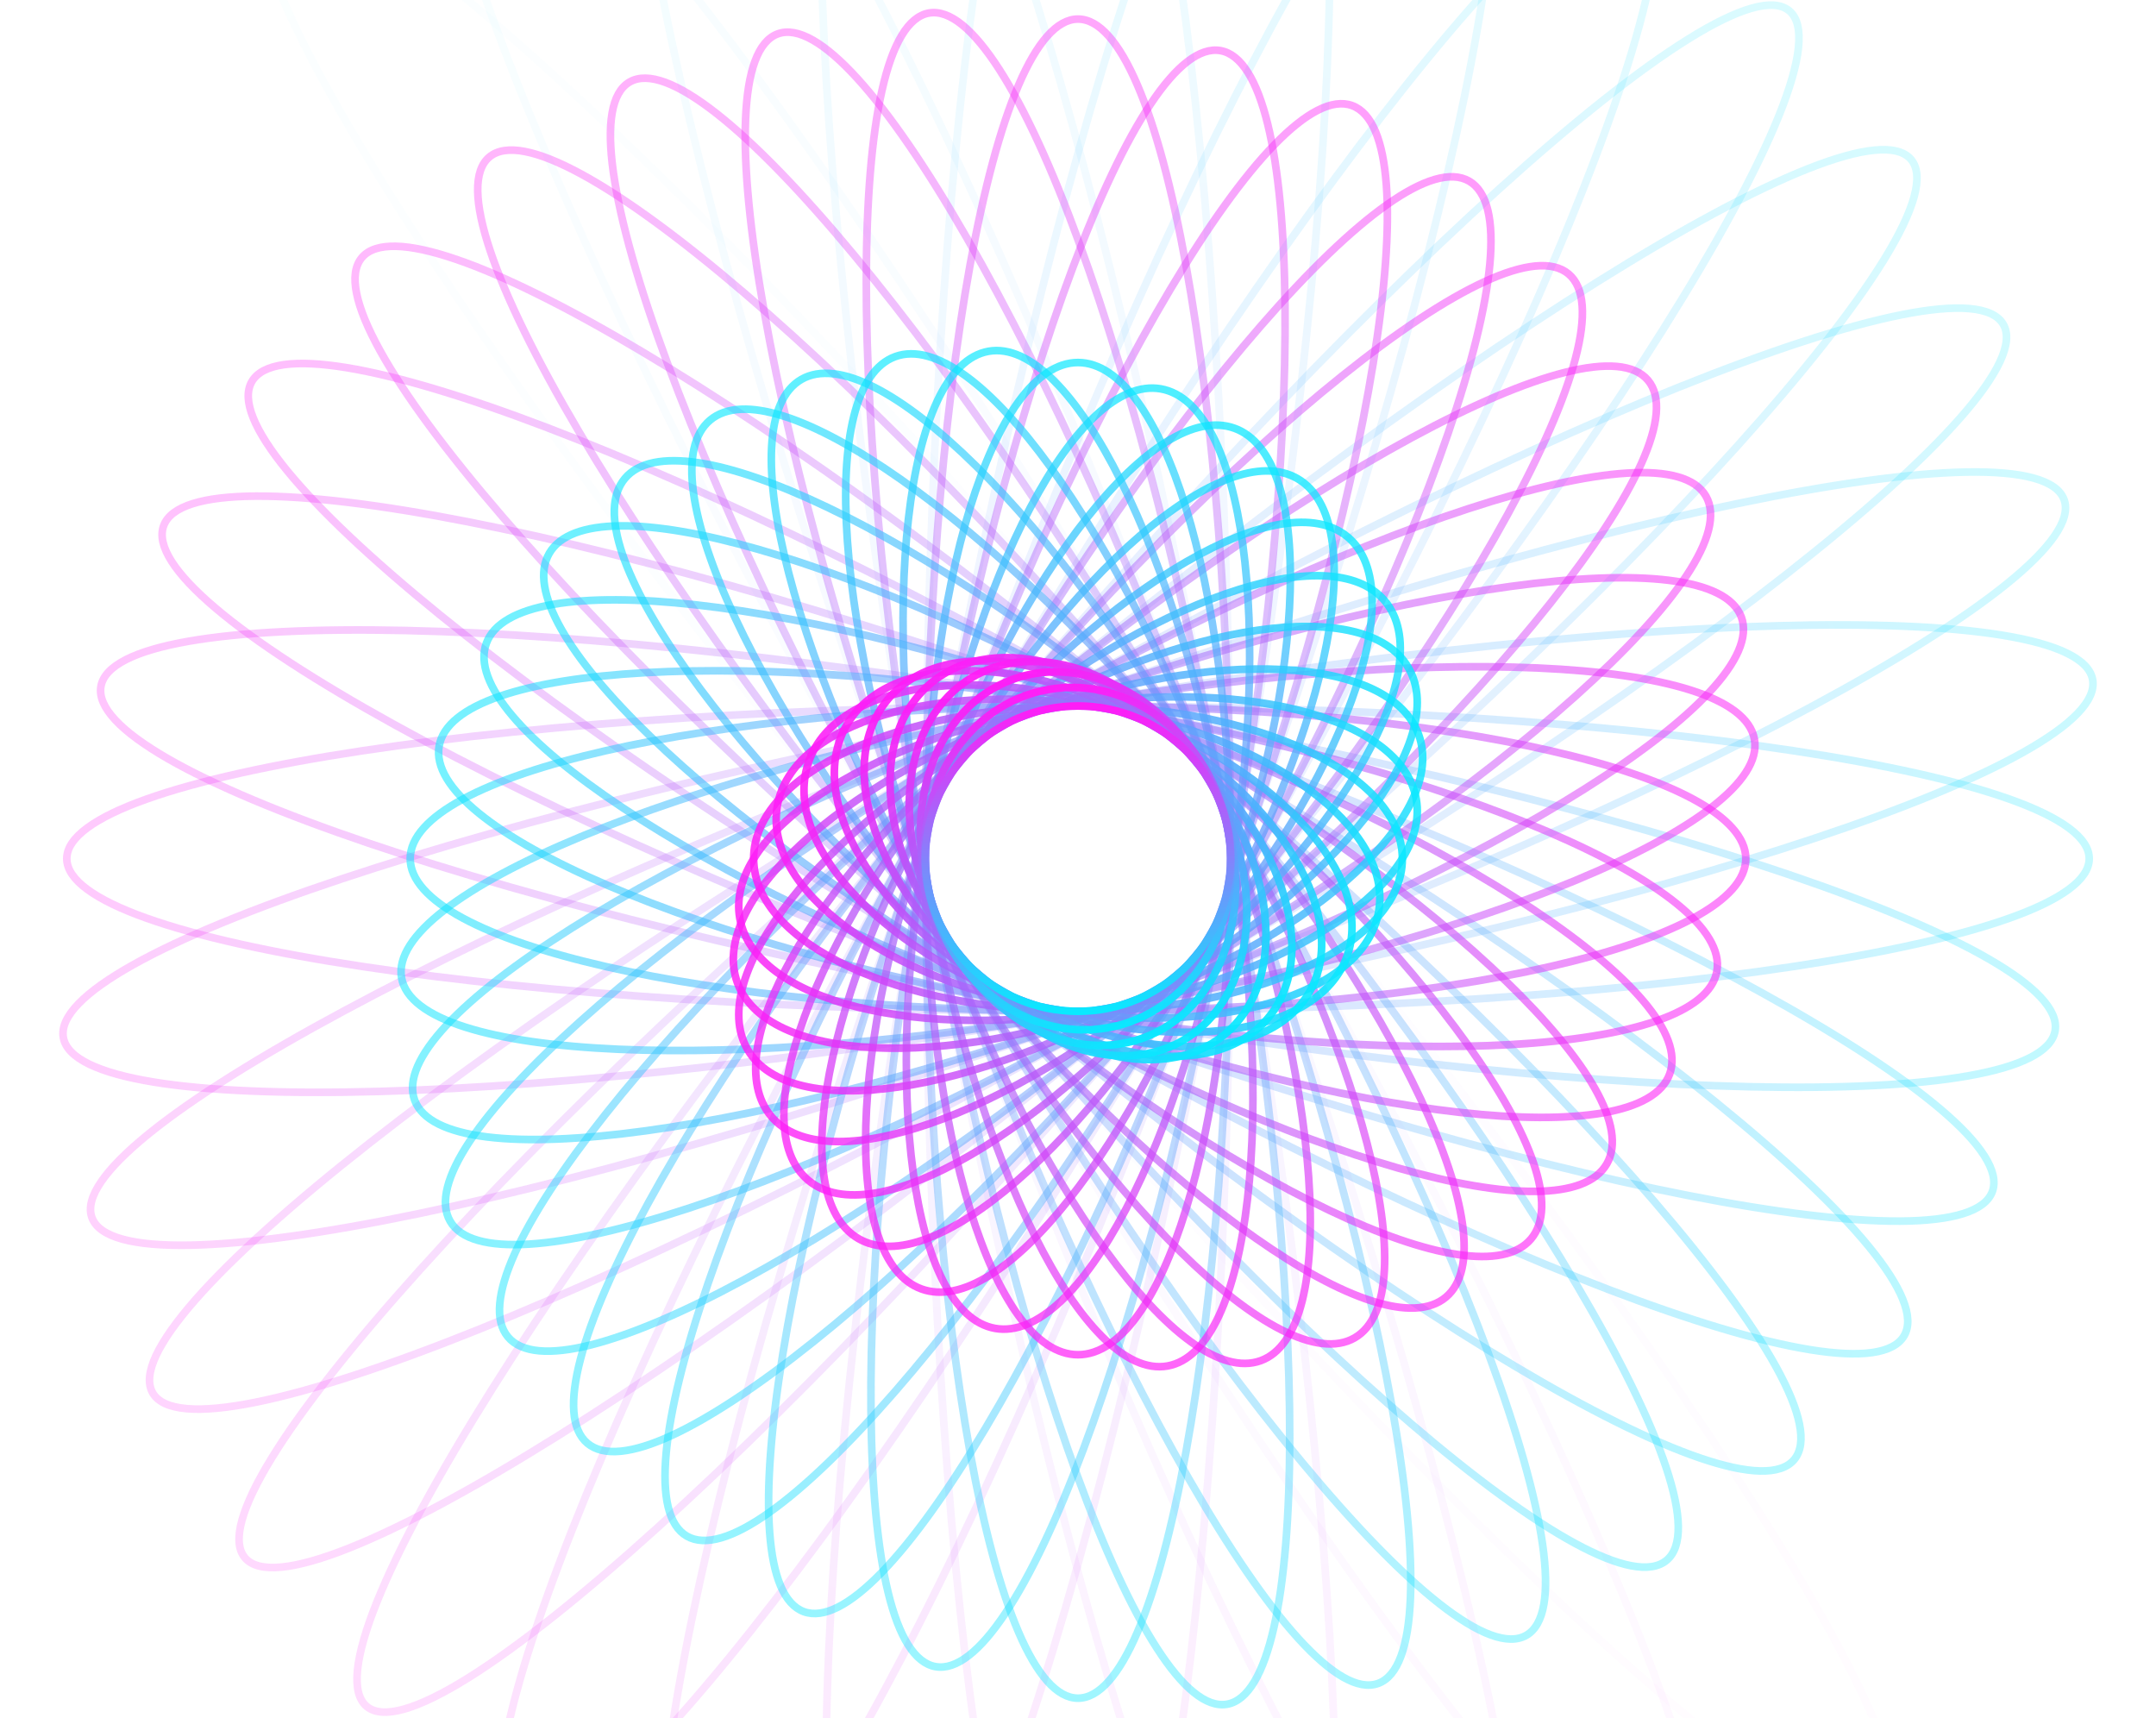
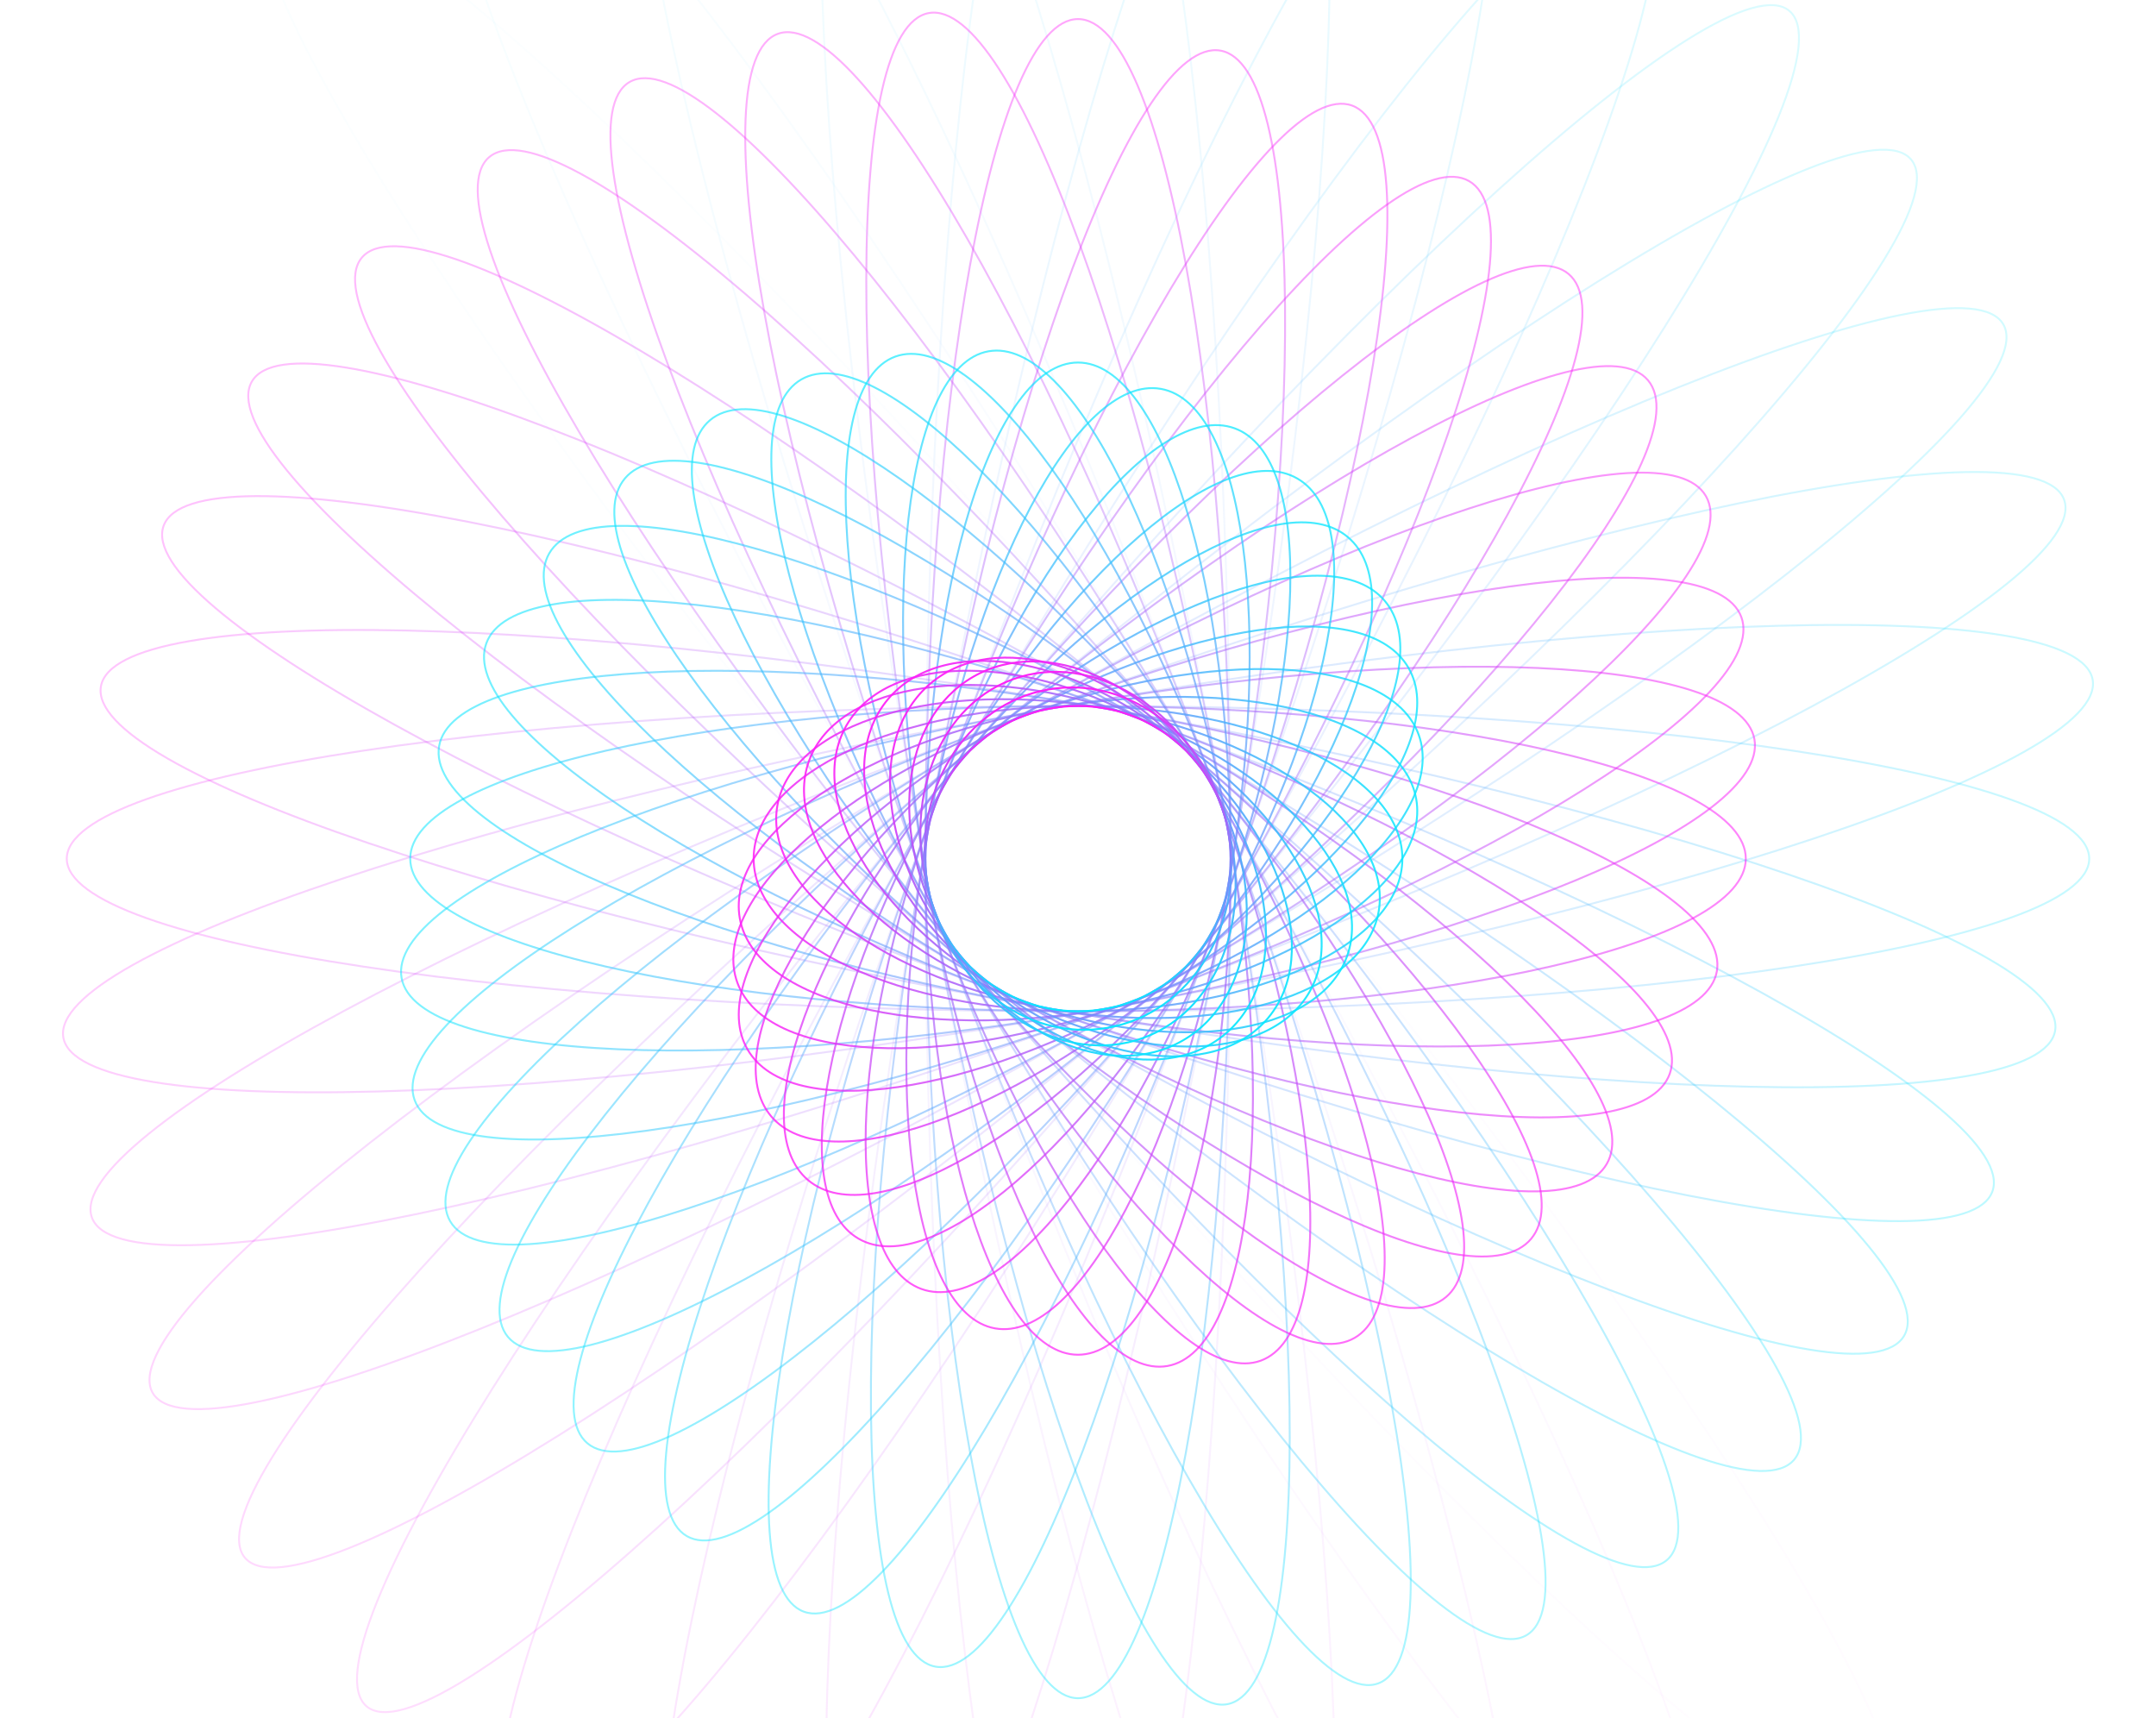
<svg xmlns="http://www.w3.org/2000/svg" width="1130" height="900" viewBox="0 0 1130 900" fill="none">
-   <ellipse opacity="0.017" cx="565.001" cy="449.999" rx="80" ry="660" transform="rotate(140 565.001 449.999)" stroke="url(#paint0_linear_12_20192)" stroke-width="4" />
-   <ellipse opacity="0.034" cx="565.002" cy="449.999" rx="80" ry="650" transform="rotate(150 565.002 449.999)" stroke="url(#paint1_linear_12_20192)" stroke-width="4" />
-   <ellipse opacity="0.051" cx="565.001" cy="449.998" rx="80" ry="640" transform="rotate(160 565.001 449.998)" stroke="url(#paint2_linear_12_20192)" stroke-width="4" />
-   <ellipse opacity="0.068" cx="565.001" cy="449.999" rx="80" ry="630" transform="rotate(170 565.001 449.999)" stroke="url(#paint3_linear_12_20192)" stroke-width="4" />
-   <ellipse opacity="0.085" cx="565.001" cy="449.999" rx="80" ry="620" transform="rotate(-180 565.001 449.999)" stroke="url(#paint4_linear_12_20192)" stroke-width="4" />
-   <ellipse opacity="0.102" cx="565.001" cy="449.998" rx="80" ry="610" transform="rotate(-170 565.001 449.998)" stroke="url(#paint5_linear_12_20192)" stroke-width="4" />
-   <ellipse opacity="0.119" cx="565.001" cy="449.998" rx="80" ry="600" transform="rotate(-160 565.001 449.998)" stroke="url(#paint6_linear_12_20192)" stroke-width="4" />
-   <ellipse opacity="0.136" cx="565.001" cy="449.998" rx="80" ry="590" transform="rotate(-150 565.001 449.998)" stroke="url(#paint7_linear_12_20192)" stroke-width="4" />
-   <ellipse opacity="0.153" cx="565.001" cy="449.999" rx="80" ry="580" transform="rotate(-140 565.001 449.999)" stroke="url(#paint8_linear_12_20192)" stroke-width="4" />
-   <ellipse opacity="0.169" cx="565.001" cy="449.998" rx="80" ry="570" transform="rotate(-130 565.001 449.998)" stroke="url(#paint9_linear_12_20192)" stroke-width="4" />
-   <ellipse opacity="0.186" cx="565.001" cy="449.998" rx="80" ry="560" transform="rotate(-120 565.001 449.998)" stroke="url(#paint10_linear_12_20192)" stroke-width="4" />
-   <ellipse opacity="0.203" cx="565.002" cy="449.998" rx="80" ry="550" transform="rotate(-110 565.002 449.998)" stroke="url(#paint11_linear_12_20192)" stroke-width="4" />
-   <ellipse opacity="0.22" cx="565.001" cy="449.999" rx="80" ry="540" transform="rotate(-100 565.001 449.999)" stroke="url(#paint12_linear_12_20192)" stroke-width="4" />
-   <ellipse opacity="0.237" cx="565.001" cy="449.999" rx="80" ry="530" transform="rotate(-90 565.001 449.999)" stroke="url(#paint13_linear_12_20192)" stroke-width="4" />
-   <ellipse opacity="0.254" cx="565.001" cy="449.999" rx="80" ry="520" transform="rotate(-80 565.001 449.999)" stroke="url(#paint14_linear_12_20192)" stroke-width="4" />
-   <ellipse opacity="0.271" cx="565" cy="449.998" rx="80" ry="510" transform="rotate(-70 565 449.998)" stroke="url(#paint15_linear_12_20192)" stroke-width="4" />
-   <ellipse opacity="0.288" cx="565.001" cy="449.998" rx="80" ry="500" transform="rotate(-60 565.001 449.998)" stroke="url(#paint16_linear_12_20192)" stroke-width="4" />
-   <ellipse opacity="0.305" cx="565.001" cy="449.998" rx="80" ry="490" transform="rotate(-50 565.001 449.998)" stroke="url(#paint17_linear_12_20192)" stroke-width="4" />
-   <ellipse opacity="0.322" cx="565" cy="449.998" rx="80" ry="480" transform="rotate(-40 565 449.998)" stroke="url(#paint18_linear_12_20192)" stroke-width="4" />
-   <ellipse opacity="0.339" cx="565.001" cy="449.998" rx="80" ry="470" transform="rotate(-30 565.001 449.998)" stroke="url(#paint19_linear_12_20192)" stroke-width="4" />
-   <ellipse opacity="0.356" cx="565.001" cy="449.998" rx="80" ry="460" transform="rotate(-20 565.001 449.998)" stroke="url(#paint20_linear_12_20192)" stroke-width="4" />
-   <ellipse opacity="0.373" cx="565.002" cy="449.999" rx="80" ry="450" transform="rotate(-10 565.002 449.999)" stroke="url(#paint21_linear_12_20192)" stroke-width="4" />
-   <ellipse opacity="0.39" cx="565.001" cy="449.999" rx="80" ry="440" stroke="url(#paint22_linear_12_20192)" stroke-width="4" />
-   <ellipse opacity="0.407" cx="565.002" cy="449.998" rx="80" ry="430" transform="rotate(10 565.002 449.998)" stroke="url(#paint23_linear_12_20192)" stroke-width="4" />
-   <ellipse opacity="0.424" cx="565.001" cy="449.998" rx="80" ry="420" transform="rotate(20 565.001 449.998)" stroke="url(#paint24_linear_12_20192)" stroke-width="4" />
-   <ellipse opacity="0.441" cx="565.001" cy="449.999" rx="80" ry="410" transform="rotate(30 565.001 449.999)" stroke="url(#paint25_linear_12_20192)" stroke-width="4" />
-   <ellipse opacity="0.458" cx="565.002" cy="449.999" rx="80" ry="400" transform="rotate(40 565.002 449.999)" stroke="url(#paint26_linear_12_20192)" stroke-width="4" />
-   <ellipse opacity="0.475" cx="565.002" cy="450" rx="80" ry="390" transform="rotate(50 565.002 450)" stroke="url(#paint27_linear_12_20192)" stroke-width="4" />
-   <ellipse opacity="0.492" cx="565.003" cy="449.998" rx="80" ry="380" transform="rotate(60 565.003 449.998)" stroke="url(#paint28_linear_12_20192)" stroke-width="4" />
-   <ellipse opacity="0.508" cx="565.001" cy="450" rx="80" ry="370" transform="rotate(70 565.001 450)" stroke="url(#paint29_linear_12_20192)" stroke-width="4" />
-   <ellipse opacity="0.525" cx="565.003" cy="449.999" rx="80" ry="360" transform="rotate(80 565.003 449.999)" stroke="url(#paint30_linear_12_20192)" stroke-width="4" />
-   <ellipse opacity="0.542" cx="565.002" cy="450" rx="80" ry="350" transform="rotate(90 565.002 450)" stroke="url(#paint31_linear_12_20192)" stroke-width="4" />
-   <ellipse opacity="0.559" cx="565.002" cy="450" rx="80" ry="340" transform="rotate(100 565.002 450)" stroke="url(#paint32_linear_12_20192)" stroke-width="4" />
-   <ellipse opacity="0.576" cx="565.002" cy="450" rx="80" ry="330" transform="rotate(110 565.002 450)" stroke="url(#paint33_linear_12_20192)" stroke-width="4" />
-   <ellipse opacity="0.593" cx="565.002" cy="449.998" rx="80" ry="320" transform="rotate(120 565.002 449.998)" stroke="url(#paint34_linear_12_20192)" stroke-width="4" />
-   <ellipse opacity="0.61" cx="565.002" cy="449.999" rx="80" ry="310" transform="rotate(130 565.002 449.999)" stroke="url(#paint35_linear_12_20192)" stroke-width="4" />
-   <ellipse opacity="0.627" cx="565.002" cy="449.999" rx="80" ry="300" transform="rotate(140 565.002 449.999)" stroke="url(#paint36_linear_12_20192)" stroke-width="4" />
-   <ellipse opacity="0.644" cx="565.002" cy="449.999" rx="80" ry="290" transform="rotate(150 565.002 449.999)" stroke="url(#paint37_linear_12_20192)" stroke-width="4" />
-   <ellipse opacity="0.661" cx="565.002" cy="449.999" rx="80" ry="280" transform="rotate(160 565.002 449.999)" stroke="url(#paint38_linear_12_20192)" stroke-width="4" />
-   <ellipse opacity="0.678" cx="565.001" cy="449.999" rx="80" ry="270" transform="rotate(170 565.001 449.999)" stroke="url(#paint39_linear_12_20192)" stroke-width="4" />
-   <ellipse opacity="0.695" cx="565.001" cy="449.999" rx="80" ry="260" transform="rotate(-180 565.001 449.999)" stroke="url(#paint40_linear_12_20192)" stroke-width="4" />
-   <ellipse opacity="0.712" cx="565.001" cy="449.999" rx="80" ry="250" transform="rotate(-170 565.001 449.999)" stroke="url(#paint41_linear_12_20192)" stroke-width="4" />
-   <ellipse opacity="0.729" cx="565" cy="449.998" rx="80" ry="240" transform="rotate(-160 565 449.998)" stroke="url(#paint42_linear_12_20192)" stroke-width="4" />
-   <ellipse opacity="0.746" cx="565.001" cy="449.999" rx="80" ry="230" transform="rotate(-150 565.001 449.999)" stroke="url(#paint43_linear_12_20192)" stroke-width="4" />
-   <ellipse opacity="0.763" cx="565" cy="449.998" rx="80" ry="220" transform="rotate(-140 565 449.998)" stroke="url(#paint44_linear_12_20192)" stroke-width="4" />
-   <ellipse opacity="0.78" cx="565.001" cy="449.999" rx="80" ry="210" transform="rotate(-130 565.001 449.999)" stroke="url(#paint45_linear_12_20192)" stroke-width="4" />
-   <ellipse opacity="0.797" cx="565.002" cy="449.998" rx="80" ry="200" transform="rotate(-120 565.002 449.998)" stroke="url(#paint46_linear_12_20192)" stroke-width="4" />
-   <ellipse opacity="0.814" cx="565.002" cy="449.998" rx="80" ry="190" transform="rotate(-110 565.002 449.998)" stroke="url(#paint47_linear_12_20192)" stroke-width="4" />
-   <ellipse opacity="0.831" cx="565.002" cy="449.999" rx="80" ry="180" transform="rotate(-100 565.002 449.999)" stroke="url(#paint48_linear_12_20192)" stroke-width="4" />
-   <ellipse opacity="0.847" cx="565.002" cy="449.999" rx="80" ry="170" transform="rotate(-90 565.002 449.999)" stroke="url(#paint49_linear_12_20192)" stroke-width="4" />
-   <ellipse opacity="0.864" cx="565.002" cy="449.998" rx="80" ry="160" transform="rotate(-80 565.002 449.998)" stroke="url(#paint50_linear_12_20192)" stroke-width="4" />
-   <ellipse opacity="0.881" cx="565.002" cy="449.998" rx="80" ry="150" transform="rotate(-70 565.002 449.998)" stroke="url(#paint51_linear_12_20192)" stroke-width="4" />
-   <ellipse opacity="0.898" cx="565.001" cy="449.998" rx="80" ry="140" transform="rotate(-60 565.001 449.998)" stroke="url(#paint52_linear_12_20192)" stroke-width="4" />
-   <ellipse opacity="0.915" cx="565.002" cy="449.999" rx="80" ry="130" transform="rotate(-50 565.002 449.999)" stroke="url(#paint53_linear_12_20192)" stroke-width="4" />
-   <ellipse opacity="0.932" cx="565.002" cy="449.998" rx="80" ry="120" transform="rotate(-40 565.002 449.998)" stroke="url(#paint54_linear_12_20192)" stroke-width="4" />
-   <ellipse opacity="0.949" cx="565.001" cy="449.998" rx="80" ry="110" transform="rotate(-30 565.001 449.998)" stroke="url(#paint55_linear_12_20192)" stroke-width="4" />
-   <ellipse opacity="0.966" cx="565.002" cy="449.999" rx="80" ry="100" transform="rotate(-20 565.002 449.999)" stroke="url(#paint56_linear_12_20192)" stroke-width="4" />
-   <ellipse opacity="0.983" cx="565.001" cy="449.998" rx="80" ry="90" transform="rotate(-10 565.001 449.998)" stroke="url(#paint57_linear_12_20192)" stroke-width="4" />
-   <circle cx="565.001" cy="449.998" r="80" stroke="url(#paint58_linear_12_20192)" stroke-width="4" />
+   <ellipse opacity="0.017" cx="565.001" cy="449.999" rx="80" ry="660" transform="rotate(140 565.001 449.999)" stroke="url(#paint0_linear_12_20192)" strokeWidth="4" />
+   <ellipse opacity="0.034" cx="565.002" cy="449.999" rx="80" ry="650" transform="rotate(150 565.002 449.999)" stroke="url(#paint1_linear_12_20192)" strokeWidth="4" />
+   <ellipse opacity="0.051" cx="565.001" cy="449.998" rx="80" ry="640" transform="rotate(160 565.001 449.998)" stroke="url(#paint2_linear_12_20192)" strokeWidth="4" />
+   <ellipse opacity="0.068" cx="565.001" cy="449.999" rx="80" ry="630" transform="rotate(170 565.001 449.999)" stroke="url(#paint3_linear_12_20192)" strokeWidth="4" />
+   <ellipse opacity="0.085" cx="565.001" cy="449.999" rx="80" ry="620" transform="rotate(-180 565.001 449.999)" stroke="url(#paint4_linear_12_20192)" strokeWidth="4" />
+   <ellipse opacity="0.102" cx="565.001" cy="449.998" rx="80" ry="610" transform="rotate(-170 565.001 449.998)" stroke="url(#paint5_linear_12_20192)" strokeWidth="4" />
+   <ellipse opacity="0.119" cx="565.001" cy="449.998" rx="80" ry="600" transform="rotate(-160 565.001 449.998)" stroke="url(#paint6_linear_12_20192)" strokeWidth="4" />
+   <ellipse opacity="0.136" cx="565.001" cy="449.998" rx="80" ry="590" transform="rotate(-150 565.001 449.998)" stroke="url(#paint7_linear_12_20192)" strokeWidth="4" />
+   <ellipse opacity="0.153" cx="565.001" cy="449.999" rx="80" ry="580" transform="rotate(-140 565.001 449.999)" stroke="url(#paint8_linear_12_20192)" strokeWidth="4" />
+   <ellipse opacity="0.169" cx="565.001" cy="449.998" rx="80" ry="570" transform="rotate(-130 565.001 449.998)" stroke="url(#paint9_linear_12_20192)" strokeWidth="4" />
+   <ellipse opacity="0.186" cx="565.001" cy="449.998" rx="80" ry="560" transform="rotate(-120 565.001 449.998)" stroke="url(#paint10_linear_12_20192)" strokeWidth="4" />
+   <ellipse opacity="0.203" cx="565.002" cy="449.998" rx="80" ry="550" transform="rotate(-110 565.002 449.998)" stroke="url(#paint11_linear_12_20192)" strokeWidth="4" />
+   <ellipse opacity="0.22" cx="565.001" cy="449.999" rx="80" ry="540" transform="rotate(-100 565.001 449.999)" stroke="url(#paint12_linear_12_20192)" strokeWidth="4" />
+   <ellipse opacity="0.237" cx="565.001" cy="449.999" rx="80" ry="530" transform="rotate(-90 565.001 449.999)" stroke="url(#paint13_linear_12_20192)" strokeWidth="4" />
+   <ellipse opacity="0.254" cx="565.001" cy="449.999" rx="80" ry="520" transform="rotate(-80 565.001 449.999)" stroke="url(#paint14_linear_12_20192)" strokeWidth="4" />
+   <ellipse opacity="0.271" cx="565" cy="449.998" rx="80" ry="510" transform="rotate(-70 565 449.998)" stroke="url(#paint15_linear_12_20192)" strokeWidth="4" />
+   <ellipse opacity="0.288" cx="565.001" cy="449.998" rx="80" ry="500" transform="rotate(-60 565.001 449.998)" stroke="url(#paint16_linear_12_20192)" strokeWidth="4" />
+   <ellipse opacity="0.305" cx="565.001" cy="449.998" rx="80" ry="490" transform="rotate(-50 565.001 449.998)" stroke="url(#paint17_linear_12_20192)" strokeWidth="4" />
+   <ellipse opacity="0.322" cx="565" cy="449.998" rx="80" ry="480" transform="rotate(-40 565 449.998)" stroke="url(#paint18_linear_12_20192)" strokeWidth="4" />
+   <ellipse opacity="0.339" cx="565.001" cy="449.998" rx="80" ry="470" transform="rotate(-30 565.001 449.998)" stroke="url(#paint19_linear_12_20192)" strokeWidth="4" />
+   <ellipse opacity="0.356" cx="565.001" cy="449.998" rx="80" ry="460" transform="rotate(-20 565.001 449.998)" stroke="url(#paint20_linear_12_20192)" strokeWidth="4" />
+   <ellipse opacity="0.373" cx="565.002" cy="449.999" rx="80" ry="450" transform="rotate(-10 565.002 449.999)" stroke="url(#paint21_linear_12_20192)" strokeWidth="4" />
+   <ellipse opacity="0.39" cx="565.001" cy="449.999" rx="80" ry="440" stroke="url(#paint22_linear_12_20192)" strokeWidth="4" />
+   <ellipse opacity="0.407" cx="565.002" cy="449.998" rx="80" ry="430" transform="rotate(10 565.002 449.998)" stroke="url(#paint23_linear_12_20192)" strokeWidth="4" />
+   <ellipse opacity="0.424" cx="565.001" cy="449.998" rx="80" ry="420" transform="rotate(20 565.001 449.998)" stroke="url(#paint24_linear_12_20192)" strokeWidth="4" />
+   <ellipse opacity="0.441" cx="565.001" cy="449.999" rx="80" ry="410" transform="rotate(30 565.001 449.999)" stroke="url(#paint25_linear_12_20192)" strokeWidth="4" />
+   <ellipse opacity="0.458" cx="565.002" cy="449.999" rx="80" ry="400" transform="rotate(40 565.002 449.999)" stroke="url(#paint26_linear_12_20192)" strokeWidth="4" />
+   <ellipse opacity="0.475" cx="565.002" cy="450" rx="80" ry="390" transform="rotate(50 565.002 450)" stroke="url(#paint27_linear_12_20192)" strokeWidth="4" />
+   <ellipse opacity="0.492" cx="565.003" cy="449.998" rx="80" ry="380" transform="rotate(60 565.003 449.998)" stroke="url(#paint28_linear_12_20192)" strokeWidth="4" />
+   <ellipse opacity="0.508" cx="565.001" cy="450" rx="80" ry="370" transform="rotate(70 565.001 450)" stroke="url(#paint29_linear_12_20192)" strokeWidth="4" />
+   <ellipse opacity="0.525" cx="565.003" cy="449.999" rx="80" ry="360" transform="rotate(80 565.003 449.999)" stroke="url(#paint30_linear_12_20192)" strokeWidth="4" />
+   <ellipse opacity="0.542" cx="565.002" cy="450" rx="80" ry="350" transform="rotate(90 565.002 450)" stroke="url(#paint31_linear_12_20192)" strokeWidth="4" />
+   <ellipse opacity="0.559" cx="565.002" cy="450" rx="80" ry="340" transform="rotate(100 565.002 450)" stroke="url(#paint32_linear_12_20192)" strokeWidth="4" />
+   <ellipse opacity="0.576" cx="565.002" cy="450" rx="80" ry="330" transform="rotate(110 565.002 450)" stroke="url(#paint33_linear_12_20192)" strokeWidth="4" />
+   <ellipse opacity="0.593" cx="565.002" cy="449.998" rx="80" ry="320" transform="rotate(120 565.002 449.998)" stroke="url(#paint34_linear_12_20192)" strokeWidth="4" />
+   <ellipse opacity="0.61" cx="565.002" cy="449.999" rx="80" ry="310" transform="rotate(130 565.002 449.999)" stroke="url(#paint35_linear_12_20192)" strokeWidth="4" />
+   <ellipse opacity="0.627" cx="565.002" cy="449.999" rx="80" ry="300" transform="rotate(140 565.002 449.999)" stroke="url(#paint36_linear_12_20192)" strokeWidth="4" />
+   <ellipse opacity="0.644" cx="565.002" cy="449.999" rx="80" ry="290" transform="rotate(150 565.002 449.999)" stroke="url(#paint37_linear_12_20192)" strokeWidth="4" />
+   <ellipse opacity="0.661" cx="565.002" cy="449.999" rx="80" ry="280" transform="rotate(160 565.002 449.999)" stroke="url(#paint38_linear_12_20192)" strokeWidth="4" />
+   <ellipse opacity="0.678" cx="565.001" cy="449.999" rx="80" ry="270" transform="rotate(170 565.001 449.999)" stroke="url(#paint39_linear_12_20192)" strokeWidth="4" />
+   <ellipse opacity="0.695" cx="565.001" cy="449.999" rx="80" ry="260" transform="rotate(-180 565.001 449.999)" stroke="url(#paint40_linear_12_20192)" strokeWidth="4" />
+   <ellipse opacity="0.712" cx="565.001" cy="449.999" rx="80" ry="250" transform="rotate(-170 565.001 449.999)" stroke="url(#paint41_linear_12_20192)" strokeWidth="4" />
+   <ellipse opacity="0.729" cx="565" cy="449.998" rx="80" ry="240" transform="rotate(-160 565 449.998)" stroke="url(#paint42_linear_12_20192)" strokeWidth="4" />
+   <ellipse opacity="0.746" cx="565.001" cy="449.999" rx="80" ry="230" transform="rotate(-150 565.001 449.999)" stroke="url(#paint43_linear_12_20192)" strokeWidth="4" />
+   <ellipse opacity="0.763" cx="565" cy="449.998" rx="80" ry="220" transform="rotate(-140 565 449.998)" stroke="url(#paint44_linear_12_20192)" strokeWidth="4" />
+   <ellipse opacity="0.78" cx="565.001" cy="449.999" rx="80" ry="210" transform="rotate(-130 565.001 449.999)" stroke="url(#paint45_linear_12_20192)" strokeWidth="4" />
+   <ellipse opacity="0.797" cx="565.002" cy="449.998" rx="80" ry="200" transform="rotate(-120 565.002 449.998)" stroke="url(#paint46_linear_12_20192)" strokeWidth="4" />
+   <ellipse opacity="0.814" cx="565.002" cy="449.998" rx="80" ry="190" transform="rotate(-110 565.002 449.998)" stroke="url(#paint47_linear_12_20192)" strokeWidth="4" />
+   <ellipse opacity="0.831" cx="565.002" cy="449.999" rx="80" ry="180" transform="rotate(-100 565.002 449.999)" stroke="url(#paint48_linear_12_20192)" strokeWidth="4" />
+   <ellipse opacity="0.847" cx="565.002" cy="449.999" rx="80" ry="170" transform="rotate(-90 565.002 449.999)" stroke="url(#paint49_linear_12_20192)" strokeWidth="4" />
+   <ellipse opacity="0.864" cx="565.002" cy="449.998" rx="80" ry="160" transform="rotate(-80 565.002 449.998)" stroke="url(#paint50_linear_12_20192)" strokeWidth="4" />
+   <ellipse opacity="0.881" cx="565.002" cy="449.998" rx="80" ry="150" transform="rotate(-70 565.002 449.998)" stroke="url(#paint51_linear_12_20192)" strokeWidth="4" />
+   <ellipse opacity="0.898" cx="565.001" cy="449.998" rx="80" ry="140" transform="rotate(-60 565.001 449.998)" stroke="url(#paint52_linear_12_20192)" strokeWidth="4" />
+   <ellipse opacity="0.915" cx="565.002" cy="449.999" rx="80" ry="130" transform="rotate(-50 565.002 449.999)" stroke="url(#paint53_linear_12_20192)" strokeWidth="4" />
+   <ellipse opacity="0.932" cx="565.002" cy="449.998" rx="80" ry="120" transform="rotate(-40 565.002 449.998)" stroke="url(#paint54_linear_12_20192)" strokeWidth="4" />
+   <ellipse opacity="0.949" cx="565.001" cy="449.998" rx="80" ry="110" transform="rotate(-30 565.001 449.998)" stroke="url(#paint55_linear_12_20192)" strokeWidth="4" />
+   <ellipse opacity="0.966" cx="565.002" cy="449.999" rx="80" ry="100" transform="rotate(-20 565.002 449.999)" stroke="url(#paint56_linear_12_20192)" strokeWidth="4" />
+   <ellipse opacity="0.983" cx="565.001" cy="449.998" rx="80" ry="90" transform="rotate(-10 565.001 449.998)" stroke="url(#paint57_linear_12_20192)" strokeWidth="4" />
+   <circle cx="565.001" cy="449.998" r="80" stroke="url(#paint58_linear_12_20192)" strokeWidth="4" />
  <defs>
    <linearGradient id="paint0_linear_12_20192" x1="565.001" y1="-210.001" x2="565.002" y2="1159.5" gradientUnits="userSpaceOnUse">
      <stop stop-color="#FF1CF7" />
      <stop offset="1" stop-color="#00F0FF" />
    </linearGradient>
    <linearGradient id="paint1_linear_12_20192" x1="565.002" y1="-200.001" x2="565.002" y2="1148.75" gradientUnits="userSpaceOnUse">
      <stop stop-color="#FF1CF7" />
      <stop offset="1" stop-color="#00F0FF" />
    </linearGradient>
    <linearGradient id="paint2_linear_12_20192" x1="565.001" y1="-190.002" x2="565.002" y2="1138" gradientUnits="userSpaceOnUse">
      <stop stop-color="#FF1CF7" />
      <stop offset="1" stop-color="#00F0FF" />
    </linearGradient>
    <linearGradient id="paint3_linear_12_20192" x1="565.001" y1="-180.001" x2="565.001" y2="1127.25" gradientUnits="userSpaceOnUse">
      <stop stop-color="#FF1CF7" />
      <stop offset="1" stop-color="#00F0FF" />
    </linearGradient>
    <linearGradient id="paint4_linear_12_20192" x1="565.001" y1="-170.001" x2="565.002" y2="1116.5" gradientUnits="userSpaceOnUse">
      <stop stop-color="#FF1CF7" />
      <stop offset="1" stop-color="#00F0FF" />
    </linearGradient>
    <linearGradient id="paint5_linear_12_20192" x1="565.001" y1="-160.002" x2="565.002" y2="1105.75" gradientUnits="userSpaceOnUse">
      <stop stop-color="#FF1CF7" />
      <stop offset="1" stop-color="#00F0FF" />
    </linearGradient>
    <linearGradient id="paint6_linear_12_20192" x1="565.001" y1="-150.002" x2="565.001" y2="1095" gradientUnits="userSpaceOnUse">
      <stop stop-color="#FF1CF7" />
      <stop offset="1" stop-color="#00F0FF" />
    </linearGradient>
    <linearGradient id="paint7_linear_12_20192" x1="565.001" y1="-140.002" x2="565.001" y2="1084.25" gradientUnits="userSpaceOnUse">
      <stop stop-color="#FF1CF7" />
      <stop offset="1" stop-color="#00F0FF" />
    </linearGradient>
    <linearGradient id="paint8_linear_12_20192" x1="565.001" y1="-130.001" x2="565.001" y2="1073.5" gradientUnits="userSpaceOnUse">
      <stop stop-color="#FF1CF7" />
      <stop offset="1" stop-color="#00F0FF" />
    </linearGradient>
    <linearGradient id="paint9_linear_12_20192" x1="565.001" y1="-120.002" x2="565.001" y2="1062.75" gradientUnits="userSpaceOnUse">
      <stop stop-color="#FF1CF7" />
      <stop offset="1" stop-color="#00F0FF" />
    </linearGradient>
    <linearGradient id="paint10_linear_12_20192" x1="565.001" y1="-110.002" x2="565.001" y2="1052" gradientUnits="userSpaceOnUse">
      <stop stop-color="#FF1CF7" />
      <stop offset="1" stop-color="#00F0FF" />
    </linearGradient>
    <linearGradient id="paint11_linear_12_20192" x1="565.002" y1="-100.002" x2="565.002" y2="1041.25" gradientUnits="userSpaceOnUse">
      <stop stop-color="#FF1CF7" />
      <stop offset="1" stop-color="#00F0FF" />
    </linearGradient>
    <linearGradient id="paint12_linear_12_20192" x1="565.001" y1="-90.001" x2="565.001" y2="1030.5" gradientUnits="userSpaceOnUse">
      <stop stop-color="#FF1CF7" />
      <stop offset="1" stop-color="#00F0FF" />
    </linearGradient>
    <linearGradient id="paint13_linear_12_20192" x1="565.001" y1="-80.001" x2="565.001" y2="1019.75" gradientUnits="userSpaceOnUse">
      <stop stop-color="#FF1CF7" />
      <stop offset="1" stop-color="#00F0FF" />
    </linearGradient>
    <linearGradient id="paint14_linear_12_20192" x1="565.001" y1="-70.001" x2="565.001" y2="1009" gradientUnits="userSpaceOnUse">
      <stop stop-color="#FF1CF7" />
      <stop offset="1" stop-color="#00F0FF" />
    </linearGradient>
    <linearGradient id="paint15_linear_12_20192" x1="565" y1="-60.002" x2="565.001" y2="998.248" gradientUnits="userSpaceOnUse">
      <stop stop-color="#FF1CF7" />
      <stop offset="1" stop-color="#00F0FF" />
    </linearGradient>
    <linearGradient id="paint16_linear_12_20192" x1="565.001" y1="-50.002" x2="565.001" y2="987.498" gradientUnits="userSpaceOnUse">
      <stop stop-color="#FF1CF7" />
      <stop offset="1" stop-color="#00F0FF" />
    </linearGradient>
    <linearGradient id="paint17_linear_12_20192" x1="565.001" y1="-40.002" x2="565.001" y2="976.748" gradientUnits="userSpaceOnUse">
      <stop stop-color="#FF1CF7" />
      <stop offset="1" stop-color="#00F0FF" />
    </linearGradient>
    <linearGradient id="paint18_linear_12_20192" x1="565" y1="-30.002" x2="565.001" y2="965.998" gradientUnits="userSpaceOnUse">
      <stop stop-color="#FF1CF7" />
      <stop offset="1" stop-color="#00F0FF" />
    </linearGradient>
    <linearGradient id="paint19_linear_12_20192" x1="565.001" y1="-20.002" x2="565.001" y2="955.248" gradientUnits="userSpaceOnUse">
      <stop stop-color="#FF1CF7" />
      <stop offset="1" stop-color="#00F0FF" />
    </linearGradient>
    <linearGradient id="paint20_linear_12_20192" x1="565.001" y1="-10.002" x2="565.001" y2="944.498" gradientUnits="userSpaceOnUse">
      <stop stop-color="#FF1CF7" />
      <stop offset="1" stop-color="#00F0FF" />
    </linearGradient>
    <linearGradient id="paint21_linear_12_20192" x1="565.002" y1="-0.001" x2="565.002" y2="933.749" gradientUnits="userSpaceOnUse">
      <stop stop-color="#FF1CF7" />
      <stop offset="1" stop-color="#00F0FF" />
    </linearGradient>
    <linearGradient id="paint22_linear_12_20192" x1="565.001" y1="9.999" x2="565.001" y2="922.999" gradientUnits="userSpaceOnUse">
      <stop stop-color="#FF1CF7" />
      <stop offset="1" stop-color="#00F0FF" />
    </linearGradient>
    <linearGradient id="paint23_linear_12_20192" x1="565.002" y1="19.998" x2="565.002" y2="912.248" gradientUnits="userSpaceOnUse">
      <stop stop-color="#FF1CF7" />
      <stop offset="1" stop-color="#00F0FF" />
    </linearGradient>
    <linearGradient id="paint24_linear_12_20192" x1="565.001" y1="29.998" x2="565.001" y2="901.498" gradientUnits="userSpaceOnUse">
      <stop stop-color="#FF1CF7" />
      <stop offset="1" stop-color="#00F0FF" />
    </linearGradient>
    <linearGradient id="paint25_linear_12_20192" x1="565.001" y1="39.999" x2="565.001" y2="890.749" gradientUnits="userSpaceOnUse">
      <stop stop-color="#FF1CF7" />
      <stop offset="1" stop-color="#00F0FF" />
    </linearGradient>
    <linearGradient id="paint26_linear_12_20192" x1="565.002" y1="49.998" x2="565.002" y2="879.998" gradientUnits="userSpaceOnUse">
      <stop stop-color="#FF1CF7" />
      <stop offset="1" stop-color="#00F0FF" />
    </linearGradient>
    <linearGradient id="paint27_linear_12_20192" x1="565.002" y1="59.999" x2="565.002" y2="869.25" gradientUnits="userSpaceOnUse">
      <stop stop-color="#FF1CF7" />
      <stop offset="1" stop-color="#00F0FF" />
    </linearGradient>
    <linearGradient id="paint28_linear_12_20192" x1="565.003" y1="69.998" x2="565.003" y2="858.498" gradientUnits="userSpaceOnUse">
      <stop stop-color="#FF1CF7" />
      <stop offset="1" stop-color="#00F0FF" />
    </linearGradient>
    <linearGradient id="paint29_linear_12_20192" x1="565.001" y1="80" x2="565.001" y2="847.75" gradientUnits="userSpaceOnUse">
      <stop stop-color="#FF1CF7" />
      <stop offset="1" stop-color="#00F0FF" />
    </linearGradient>
    <linearGradient id="paint30_linear_12_20192" x1="565.003" y1="89.999" x2="565.003" y2="836.999" gradientUnits="userSpaceOnUse">
      <stop stop-color="#FF1CF7" />
      <stop offset="1" stop-color="#00F0FF" />
    </linearGradient>
    <linearGradient id="paint31_linear_12_20192" x1="565.002" y1="99.999" x2="565.002" y2="826.249" gradientUnits="userSpaceOnUse">
      <stop stop-color="#FF1CF7" />
      <stop offset="1" stop-color="#00F0FF" />
    </linearGradient>
    <linearGradient id="paint32_linear_12_20192" x1="565.002" y1="110" x2="565.002" y2="815.5" gradientUnits="userSpaceOnUse">
      <stop stop-color="#FF1CF7" />
      <stop offset="1" stop-color="#00F0FF" />
    </linearGradient>
    <linearGradient id="paint33_linear_12_20192" x1="565.002" y1="120" x2="565.002" y2="804.75" gradientUnits="userSpaceOnUse">
      <stop stop-color="#FF1CF7" />
      <stop offset="1" stop-color="#00F0FF" />
    </linearGradient>
    <linearGradient id="paint34_linear_12_20192" x1="565.002" y1="129.998" x2="565.002" y2="793.998" gradientUnits="userSpaceOnUse">
      <stop stop-color="#FF1CF7" />
      <stop offset="1" stop-color="#00F0FF" />
    </linearGradient>
    <linearGradient id="paint35_linear_12_20192" x1="565.002" y1="139.999" x2="565.002" y2="783.249" gradientUnits="userSpaceOnUse">
      <stop stop-color="#FF1CF7" />
      <stop offset="1" stop-color="#00F0FF" />
    </linearGradient>
    <linearGradient id="paint36_linear_12_20192" x1="565.002" y1="149.999" x2="565.002" y2="772.499" gradientUnits="userSpaceOnUse">
      <stop stop-color="#FF1CF7" />
      <stop offset="1" stop-color="#00F0FF" />
    </linearGradient>
    <linearGradient id="paint37_linear_12_20192" x1="565.002" y1="159.999" x2="565.002" y2="761.749" gradientUnits="userSpaceOnUse">
      <stop stop-color="#FF1CF7" />
      <stop offset="1" stop-color="#00F0FF" />
    </linearGradient>
    <linearGradient id="paint38_linear_12_20192" x1="565.002" y1="169.999" x2="565.002" y2="750.999" gradientUnits="userSpaceOnUse">
      <stop stop-color="#FF1CF7" />
      <stop offset="1" stop-color="#00F0FF" />
    </linearGradient>
    <linearGradient id="paint39_linear_12_20192" x1="565.001" y1="179.999" x2="565.001" y2="740.249" gradientUnits="userSpaceOnUse">
      <stop stop-color="#FF1CF7" />
      <stop offset="1" stop-color="#00F0FF" />
    </linearGradient>
    <linearGradient id="paint40_linear_12_20192" x1="565.001" y1="189.999" x2="565.001" y2="729.499" gradientUnits="userSpaceOnUse">
      <stop stop-color="#FF1CF7" />
      <stop offset="1" stop-color="#00F0FF" />
    </linearGradient>
    <linearGradient id="paint41_linear_12_20192" x1="565.001" y1="199.999" x2="565.001" y2="718.749" gradientUnits="userSpaceOnUse">
      <stop stop-color="#FF1CF7" />
      <stop offset="1" stop-color="#00F0FF" />
    </linearGradient>
    <linearGradient id="paint42_linear_12_20192" x1="565" y1="209.998" x2="565" y2="707.998" gradientUnits="userSpaceOnUse">
      <stop stop-color="#FF1CF7" />
      <stop offset="1" stop-color="#00F0FF" />
    </linearGradient>
    <linearGradient id="paint43_linear_12_20192" x1="565.001" y1="219.999" x2="565.001" y2="697.249" gradientUnits="userSpaceOnUse">
      <stop stop-color="#FF1CF7" />
      <stop offset="1" stop-color="#00F0FF" />
    </linearGradient>
    <linearGradient id="paint44_linear_12_20192" x1="565" y1="229.998" x2="565" y2="686.498" gradientUnits="userSpaceOnUse">
      <stop stop-color="#FF1CF7" />
      <stop offset="1" stop-color="#00F0FF" />
    </linearGradient>
    <linearGradient id="paint45_linear_12_20192" x1="565.001" y1="239.999" x2="565.001" y2="675.749" gradientUnits="userSpaceOnUse">
      <stop stop-color="#FF1CF7" />
      <stop offset="1" stop-color="#00F0FF" />
    </linearGradient>
    <linearGradient id="paint46_linear_12_20192" x1="565.002" y1="249.998" x2="565.002" y2="664.998" gradientUnits="userSpaceOnUse">
      <stop stop-color="#FF1CF7" />
      <stop offset="1" stop-color="#00F0FF" />
    </linearGradient>
    <linearGradient id="paint47_linear_12_20192" x1="565.002" y1="259.998" x2="565.002" y2="654.248" gradientUnits="userSpaceOnUse">
      <stop stop-color="#FF1CF7" />
      <stop offset="1" stop-color="#00F0FF" />
    </linearGradient>
    <linearGradient id="paint48_linear_12_20192" x1="565.002" y1="269.999" x2="565.002" y2="643.499" gradientUnits="userSpaceOnUse">
      <stop stop-color="#FF1CF7" />
      <stop offset="1" stop-color="#00F0FF" />
    </linearGradient>
    <linearGradient id="paint49_linear_12_20192" x1="565.002" y1="279.999" x2="565.002" y2="632.749" gradientUnits="userSpaceOnUse">
      <stop stop-color="#FF1CF7" />
      <stop offset="1" stop-color="#00F0FF" />
    </linearGradient>
    <linearGradient id="paint50_linear_12_20192" x1="565.002" y1="289.998" x2="565.002" y2="621.998" gradientUnits="userSpaceOnUse">
      <stop stop-color="#FF1CF7" />
      <stop offset="1" stop-color="#00F0FF" />
    </linearGradient>
    <linearGradient id="paint51_linear_12_20192" x1="565.002" y1="299.998" x2="565.002" y2="611.248" gradientUnits="userSpaceOnUse">
      <stop stop-color="#FF1CF7" />
      <stop offset="1" stop-color="#00F0FF" />
    </linearGradient>
    <linearGradient id="paint52_linear_12_20192" x1="565.001" y1="309.998" x2="565.001" y2="600.498" gradientUnits="userSpaceOnUse">
      <stop stop-color="#FF1CF7" />
      <stop offset="1" stop-color="#00F0FF" />
    </linearGradient>
    <linearGradient id="paint53_linear_12_20192" x1="565.002" y1="319.999" x2="565.002" y2="589.749" gradientUnits="userSpaceOnUse">
      <stop stop-color="#FF1CF7" />
      <stop offset="1" stop-color="#00F0FF" />
    </linearGradient>
    <linearGradient id="paint54_linear_12_20192" x1="565.002" y1="329.998" x2="565.002" y2="578.998" gradientUnits="userSpaceOnUse">
      <stop stop-color="#FF1CF7" />
      <stop offset="1" stop-color="#00F0FF" />
    </linearGradient>
    <linearGradient id="paint55_linear_12_20192" x1="565.001" y1="339.998" x2="565.001" y2="568.248" gradientUnits="userSpaceOnUse">
      <stop stop-color="#FF1CF7" />
      <stop offset="1" stop-color="#00F0FF" />
    </linearGradient>
    <linearGradient id="paint56_linear_12_20192" x1="565.002" y1="349.999" x2="565.002" y2="557.498" gradientUnits="userSpaceOnUse">
      <stop stop-color="#FF1CF7" />
      <stop offset="1" stop-color="#00F0FF" />
    </linearGradient>
    <linearGradient id="paint57_linear_12_20192" x1="565.001" y1="359.998" x2="565.001" y2="546.748" gradientUnits="userSpaceOnUse">
      <stop stop-color="#FF1CF7" />
      <stop offset="1" stop-color="#00F0FF" />
    </linearGradient>
    <linearGradient id="paint58_linear_12_20192" x1="565.001" y1="369.998" x2="565.001" y2="535.998" gradientUnits="userSpaceOnUse">
      <stop stop-color="#FF1CF7" />
      <stop offset="1" stop-color="#00F0FF" />
    </linearGradient>
  </defs>
</svg>
